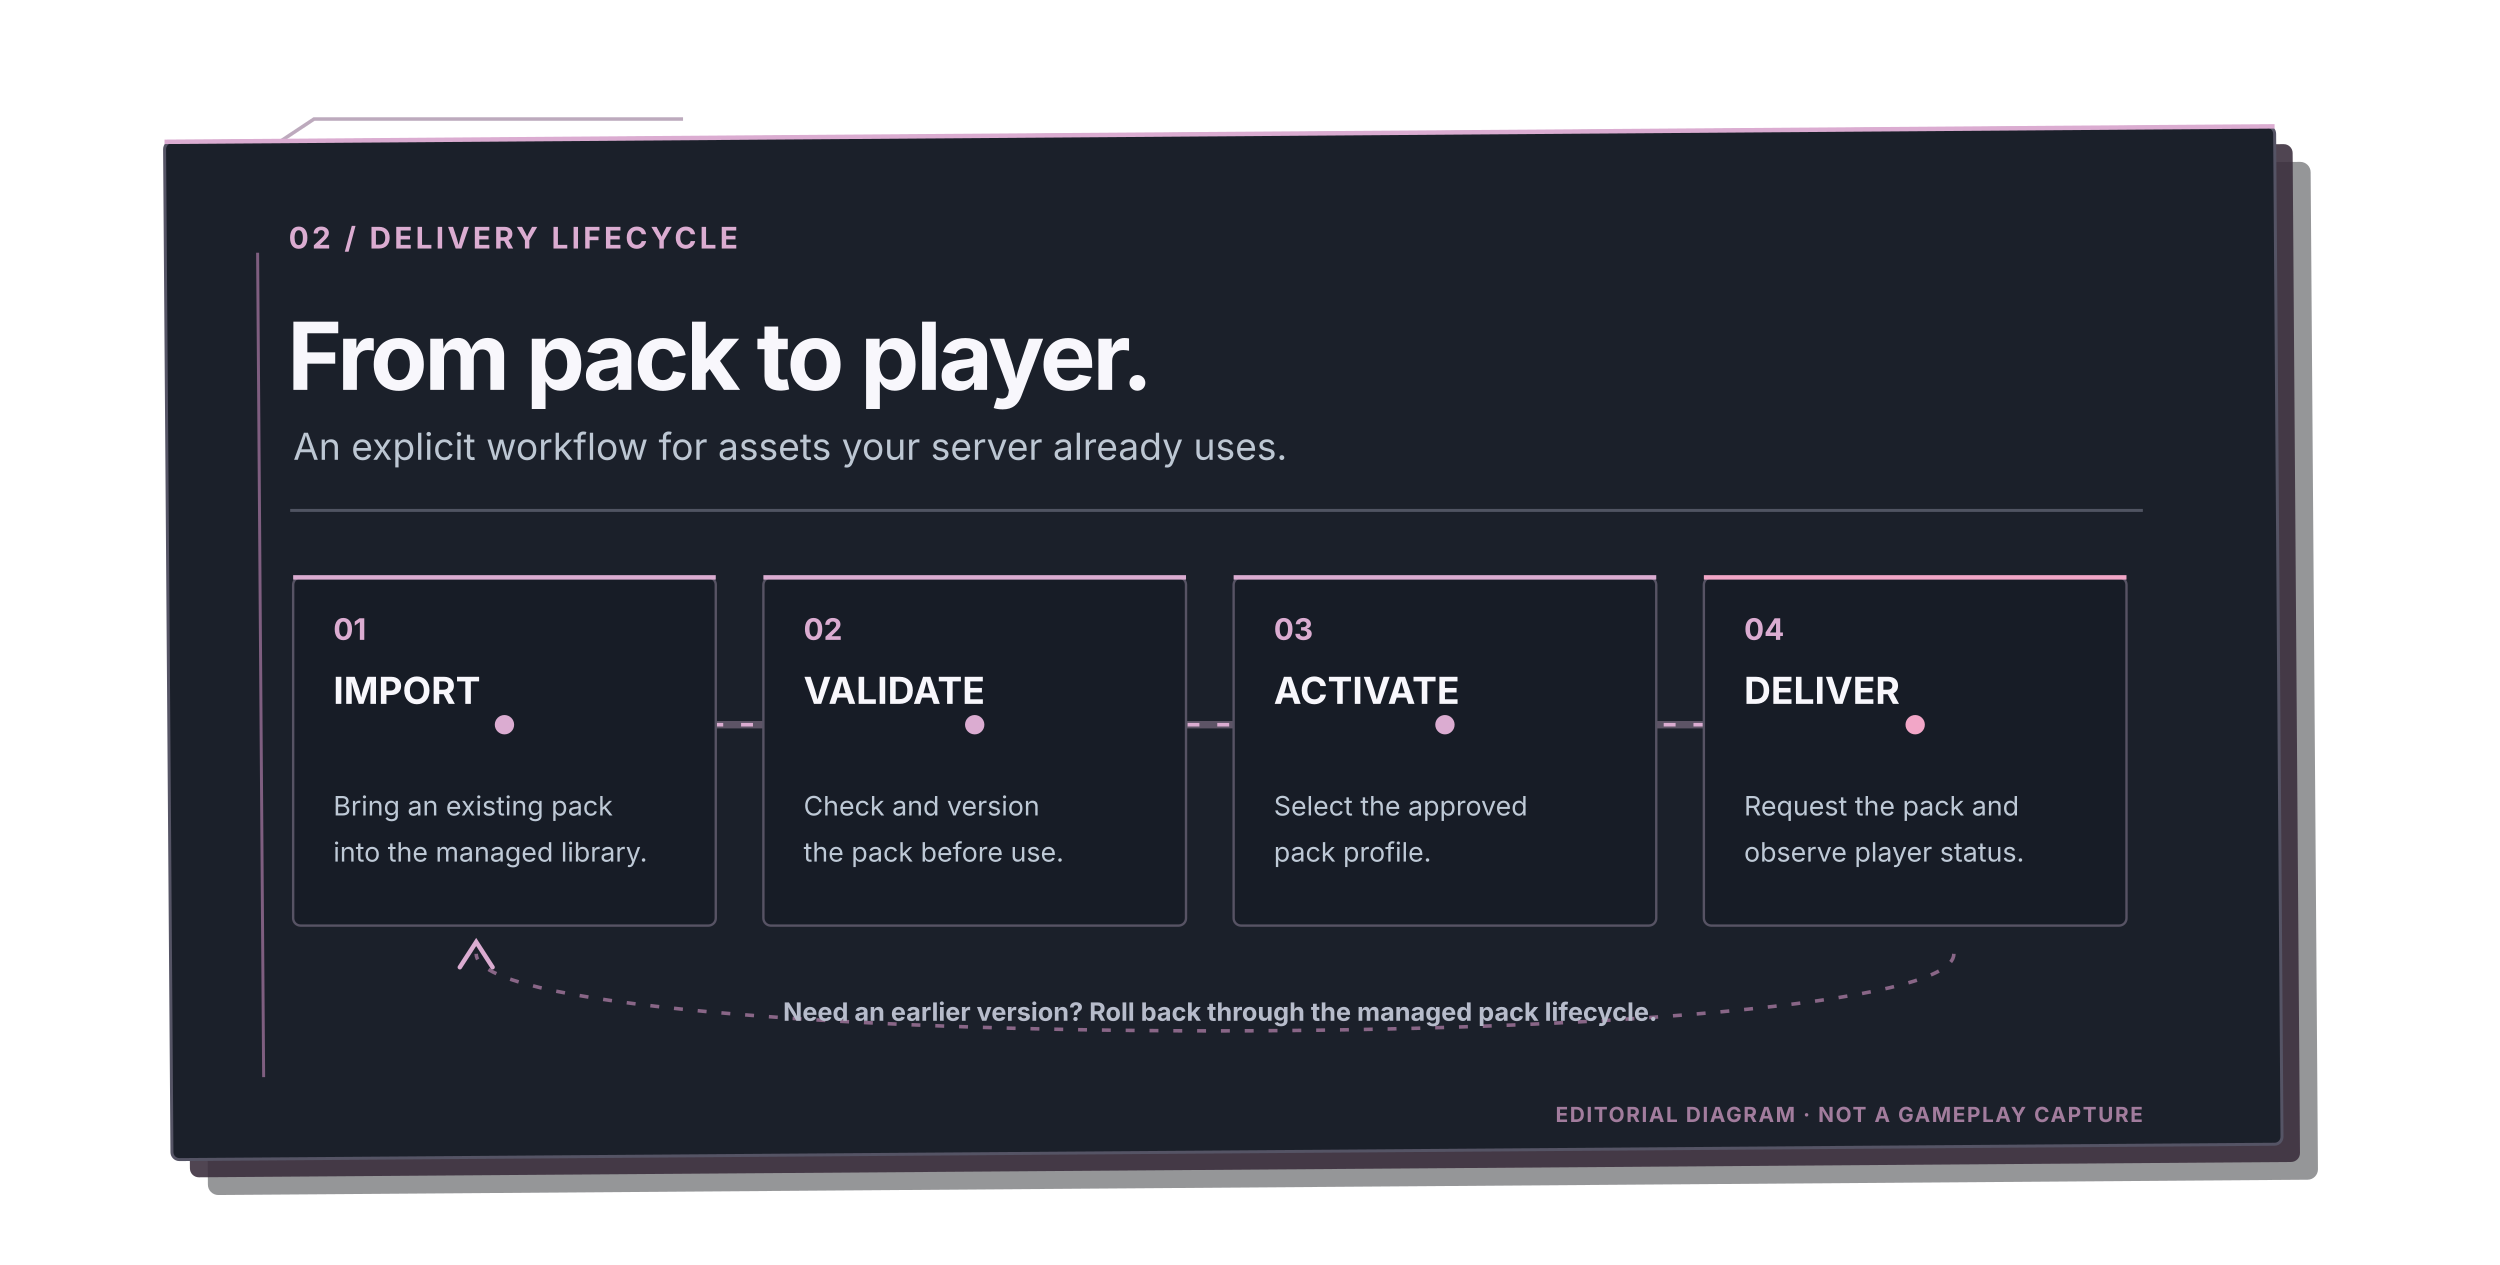
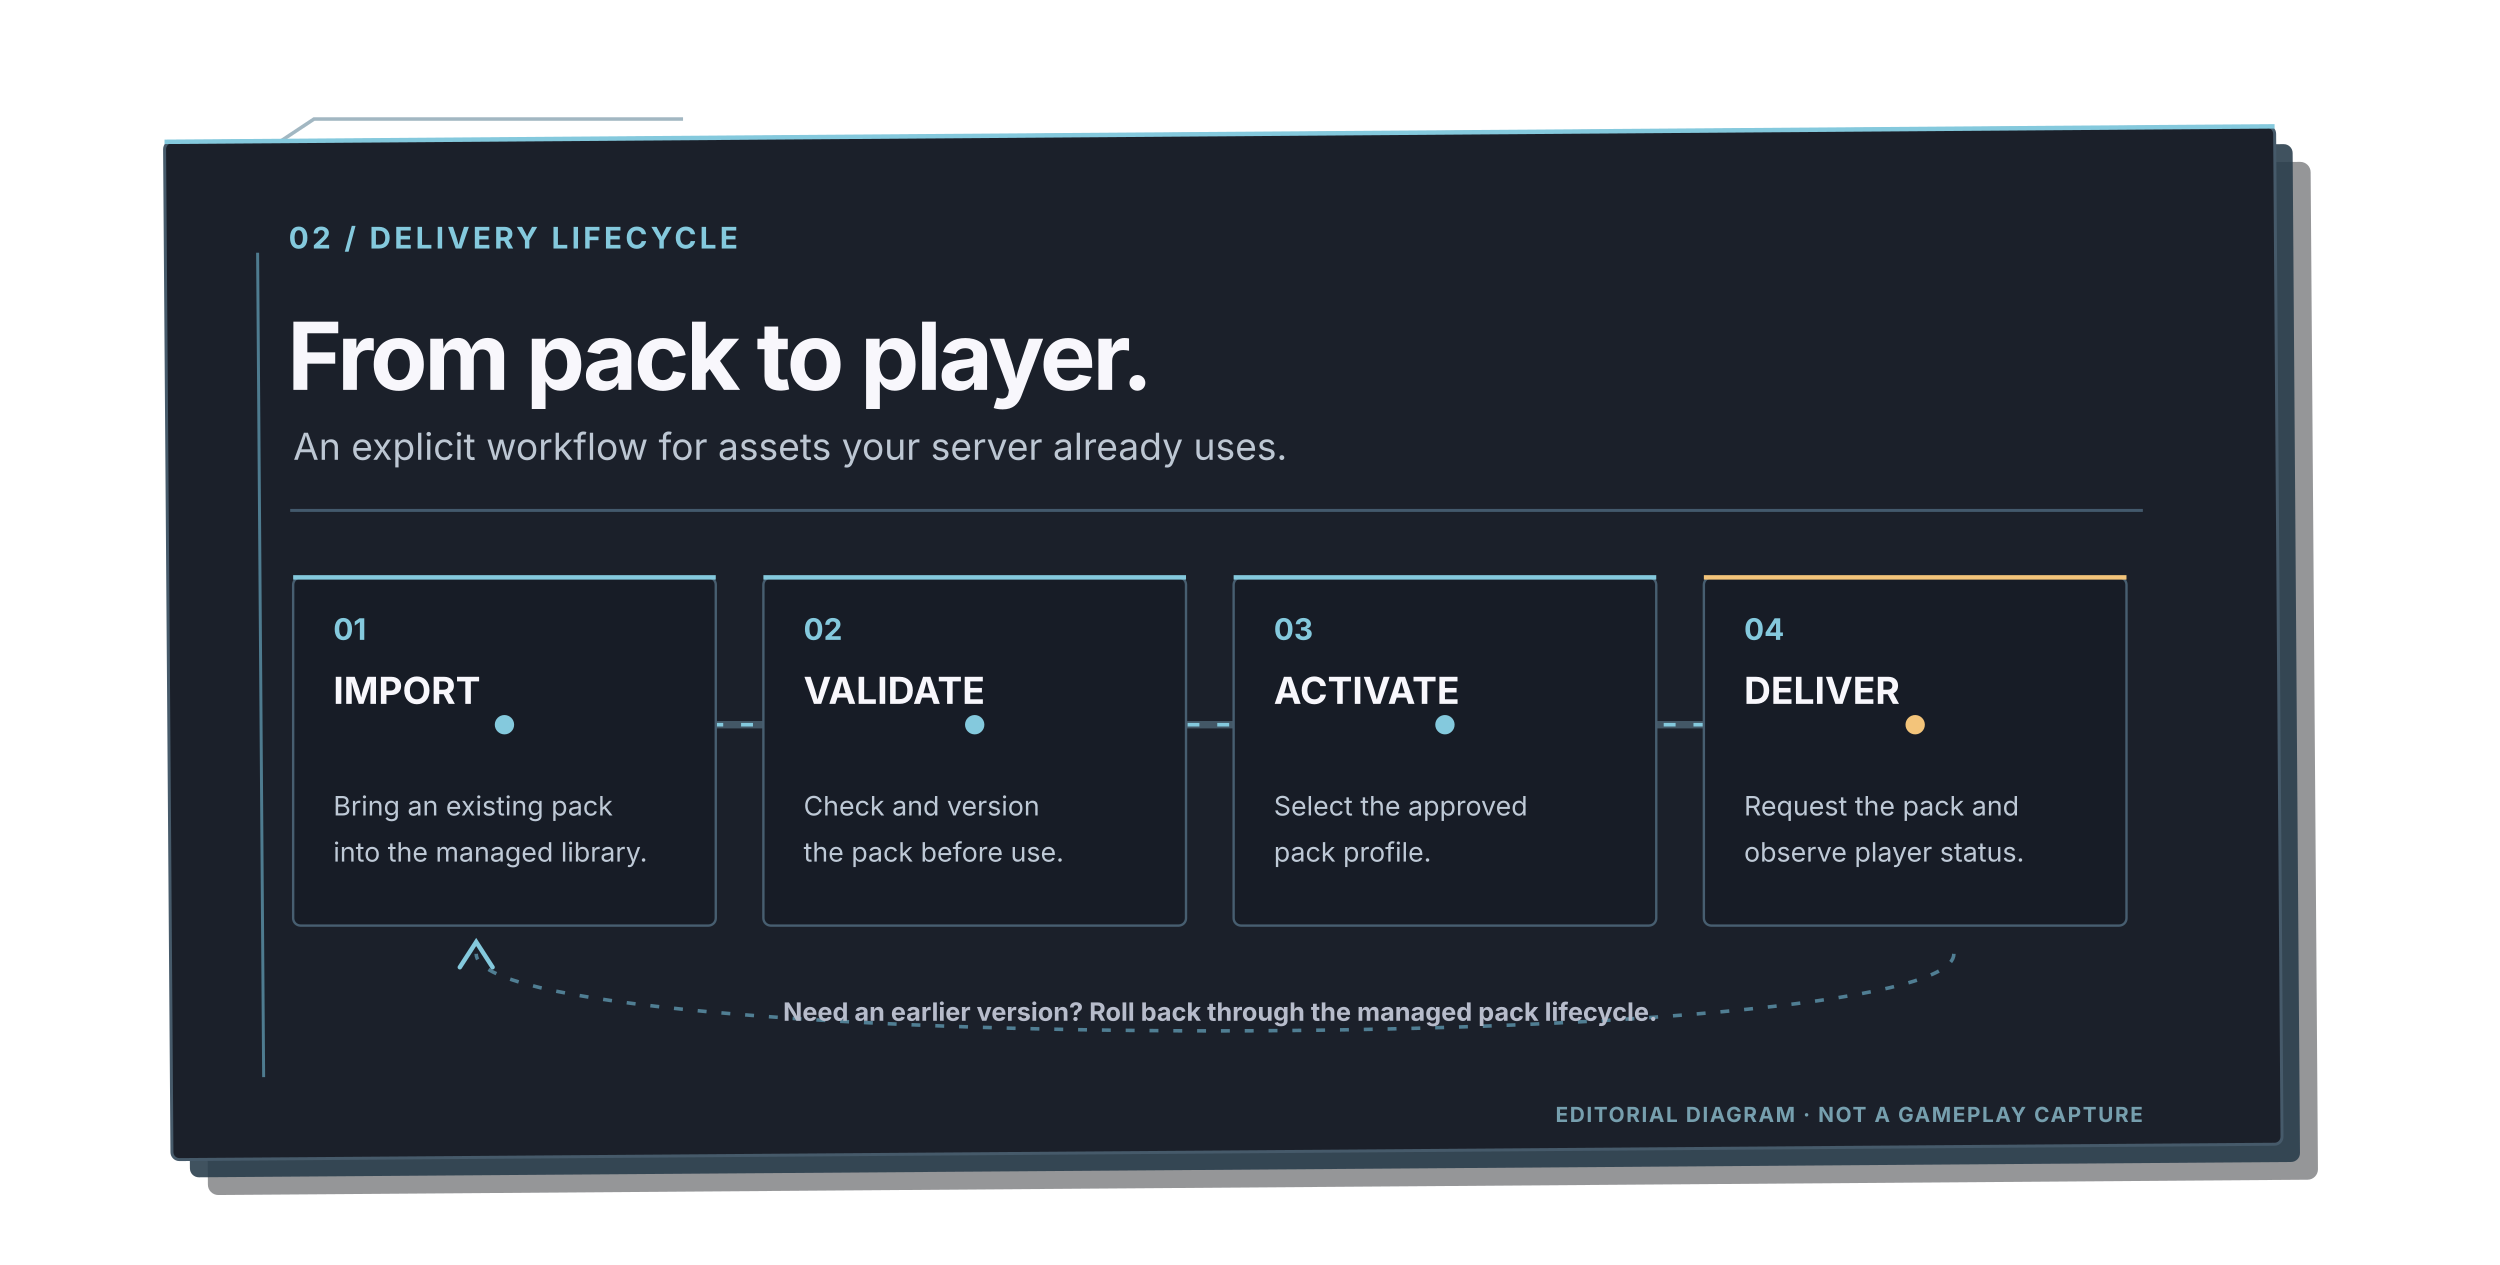
<svg xmlns="http://www.w3.org/2000/svg" width="1680" height="850" viewBox="0 0 1680 850" role="img" aria-label="From pack to player.. An explicit workflow for assets your server already uses.">
-   <path d="M134 131L211 80H459" stroke="#7B567C" stroke-width="2.4" fill="none" opacity=".5" />
+   <path d="M134 131L211 80H459" stroke="#456F85" stroke-width="2.4" fill="none" opacity=".5" />
  <g transform="rotate(-.42 835 425)">
    <rect x="137" y="114" width="1418" height="684" rx="7" fill="#020409" opacity=".42" />
-     <rect x="125" y="102" width="1418" height="684" rx="6" fill="#392C3B" opacity=".88" />
-     <rect x="113" y="90" width="1418" height="684" rx="5" fill="#1B202A" stroke="#555465" stroke-width="2" />
-     <path d="M113 90H1531" stroke="#DBACD1" stroke-width="3" />
-     <path d="M175 165V719" stroke="#A576A1" stroke-width="2" opacity=".72" />
+     <rect x="125" y="102" width="1418" height="684" rx="6" fill="#273B4A" opacity=".88" />
+     <rect x="113" y="90" width="1418" height="684" rx="5" fill="#1B202A" stroke="#465A6A" stroke-width="2" />
+     <path d="M113 90H1531" stroke="#84C9DD" stroke-width="3" />
+     <path d="M175 165V719" stroke="#619EB5" stroke-width="2" opacity=".72" />
  </g>
  <g font-family="Inter,Arial,Helvetica,sans-serif">
-     <text x="194" y="167" font-size="20" font-weight="750" letter-spacing="2.2" fill="#DBACD1">02 / DELIVERY LIFECYCLE</text>
+     <text x="194" y="167" font-size="20" font-weight="750" letter-spacing="2.2" fill="#84C9DD">02 / DELIVERY LIFECYCLE</text>
    <text x="193" y="262" font-size="63" font-weight="745" letter-spacing="-2.1" fill="#F8F7FC">From pack to player.</text>
    <text x="197" y="309" font-size="25" fill="#BDC7D3">An explicit workflow for assets your server already uses.</text>
-     <path d="M195 343H1440" stroke="#505462" stroke-width="2" />
-     <path d="M238 487H1399" stroke="#5D5466" stroke-width="5" stroke-linecap="round" />
-     <path d="M238 487H1399" stroke="#DBACD1" stroke-width="2.4" stroke-dasharray="8 12" />
+     <path d="M195 343H1440" stroke="#43596C" stroke-width="2" />
+     <path d="M238 487H1399" stroke="#435766" stroke-width="5" stroke-linecap="round" />
+     <path d="M238 487H1399" stroke="#84C9DD" stroke-width="2.4" stroke-dasharray="8 12" />
    <g>
-       <rect x="197" y="388" width="284" height="234" rx="5" fill="#171C26" stroke="#575364" stroke-width="1.6" />
-       <path d="M197 388H481" stroke="#DBACD1" stroke-width="3" />
-       <text x="224" y="430" font-size="20" font-weight="750" fill="#DBACD1">01</text>
+       <rect x="197" y="388" width="284" height="234" rx="5" fill="#171C26" stroke="#475E70" stroke-width="1.6" />
+       <path d="M197 388H481" stroke="#84C9DD" stroke-width="3" />
+       <text x="224" y="430" font-size="20" font-weight="750" fill="#84C9DD">01</text>
      <text x="224" y="473" font-size="25" font-weight="740" fill="#F8F7FC">IMPORT</text>
-       <circle cx="339" cy="487" r="8" fill="#DBACD1" stroke="#171C26" stroke-width="3" />
+       <circle cx="339" cy="487" r="8" fill="#84C9DD" stroke="#171C26" stroke-width="3" />
      <text x="224" y="548" font-size="18" fill="#BEC9D6">Bring an existing pack</text>
      <text x="224" y="579" font-size="18" fill="#BEC9D6">into the managed library.</text>
    </g>
    <g>
-       <rect x="513" y="388" width="284" height="234" rx="5" fill="#171C26" stroke="#575364" stroke-width="1.6" />
-       <path d="M513 388H797" stroke="#DBACD1" stroke-width="3" />
-       <text x="540" y="430" font-size="20" font-weight="750" fill="#DBACD1">02</text>
+       <rect x="513" y="388" width="284" height="234" rx="5" fill="#171C26" stroke="#475E70" stroke-width="1.6" />
+       <path d="M513 388H797" stroke="#84C9DD" stroke-width="3" />
+       <text x="540" y="430" font-size="20" font-weight="750" fill="#84C9DD">02</text>
      <text x="540" y="473" font-size="25" font-weight="740" fill="#F8F7FC">VALIDATE</text>
-       <circle cx="655" cy="487" r="8" fill="#DBACD1" stroke="#171C26" stroke-width="3" />
+       <circle cx="655" cy="487" r="8" fill="#84C9DD" stroke="#171C26" stroke-width="3" />
      <text x="540" y="548" font-size="18" fill="#BEC9D6">Check and version</text>
      <text x="540" y="579" font-size="18" fill="#BEC9D6">the pack before use.</text>
    </g>
    <g>
-       <rect x="829" y="388" width="284" height="234" rx="5" fill="#171C26" stroke="#575364" stroke-width="1.6" />
-       <path d="M829 388H1113" stroke="#DBACD1" stroke-width="3" />
-       <text x="856" y="430" font-size="20" font-weight="750" fill="#DBACD1">03</text>
+       <rect x="829" y="388" width="284" height="234" rx="5" fill="#171C26" stroke="#475E70" stroke-width="1.6" />
+       <path d="M829 388H1113" stroke="#84C9DD" stroke-width="3" />
+       <text x="856" y="430" font-size="20" font-weight="750" fill="#84C9DD">03</text>
      <text x="856" y="473" font-size="25" font-weight="740" fill="#F8F7FC">ACTIVATE</text>
-       <circle cx="971" cy="487" r="8" fill="#DBACD1" stroke="#171C26" stroke-width="3" />
+       <circle cx="971" cy="487" r="8" fill="#84C9DD" stroke="#171C26" stroke-width="3" />
      <text x="856" y="548" font-size="18" fill="#BEC9D6">Select the approved</text>
      <text x="856" y="579" font-size="18" fill="#BEC9D6">pack profile.</text>
    </g>
    <g>
-       <rect x="1145" y="388" width="284" height="234" rx="5" fill="#171C26" stroke="#575364" stroke-width="1.6" />
-       <path d="M1145 388H1429" stroke="#F2A6C7" stroke-width="3" />
-       <text x="1172" y="430" font-size="20" font-weight="750" fill="#DBACD1">04</text>
+       <rect x="1145" y="388" width="284" height="234" rx="5" fill="#171C26" stroke="#475E70" stroke-width="1.6" />
+       <path d="M1145 388H1429" stroke="#F3C47A" stroke-width="3" />
+       <text x="1172" y="430" font-size="20" font-weight="750" fill="#84C9DD">04</text>
      <text x="1172" y="473" font-size="25" font-weight="740" fill="#F8F7FC">DELIVER</text>
-       <circle cx="1287" cy="487" r="8" fill="#F2A6C7" stroke="#171C26" stroke-width="3" />
+       <circle cx="1287" cy="487" r="8" fill="#F3C47A" stroke="#171C26" stroke-width="3" />
      <text x="1172" y="548" font-size="18" fill="#BEC9D6">Request the pack and</text>
      <text x="1172" y="579" font-size="18" fill="#BEC9D6">observe player status.</text>
    </g>
-     <path d="M1313 641C1313 710 320 710 320 641" stroke="#896687" stroke-width="2.4" fill="none" stroke-dasharray="6 10" />
-     <path d="M309 650L320 633L331 650" stroke="#DBACD1" stroke-width="3" stroke-linecap="round" fill="none" />
+     <path d="M1313 641C1313 710 320 710 320 641" stroke="#507E93" stroke-width="2.4" fill="none" stroke-dasharray="6 10" />
+     <path d="M309 650L320 633L331 650" stroke="#84C9DD" stroke-width="3" stroke-linecap="round" fill="none" />
    <text x="820" y="686" text-anchor="middle" font-size="17" font-weight="730" fill="#B7BCCB">Need an earlier version? Roll back through the managed pack lifecycle.</text>
-     <text x="1440" y="754" text-anchor="end" font-size="14" font-weight="680" letter-spacing="1.05" fill="#A27C9D">EDITORIAL DIAGRAM · NOT A GAMEPLAY CAPTURE</text>
+     <text x="1440" y="754" text-anchor="end" font-size="14" font-weight="680" letter-spacing="1.05" fill="#769FAE">EDITORIAL DIAGRAM · NOT A GAMEPLAY CAPTURE</text>
  </g>
</svg>
